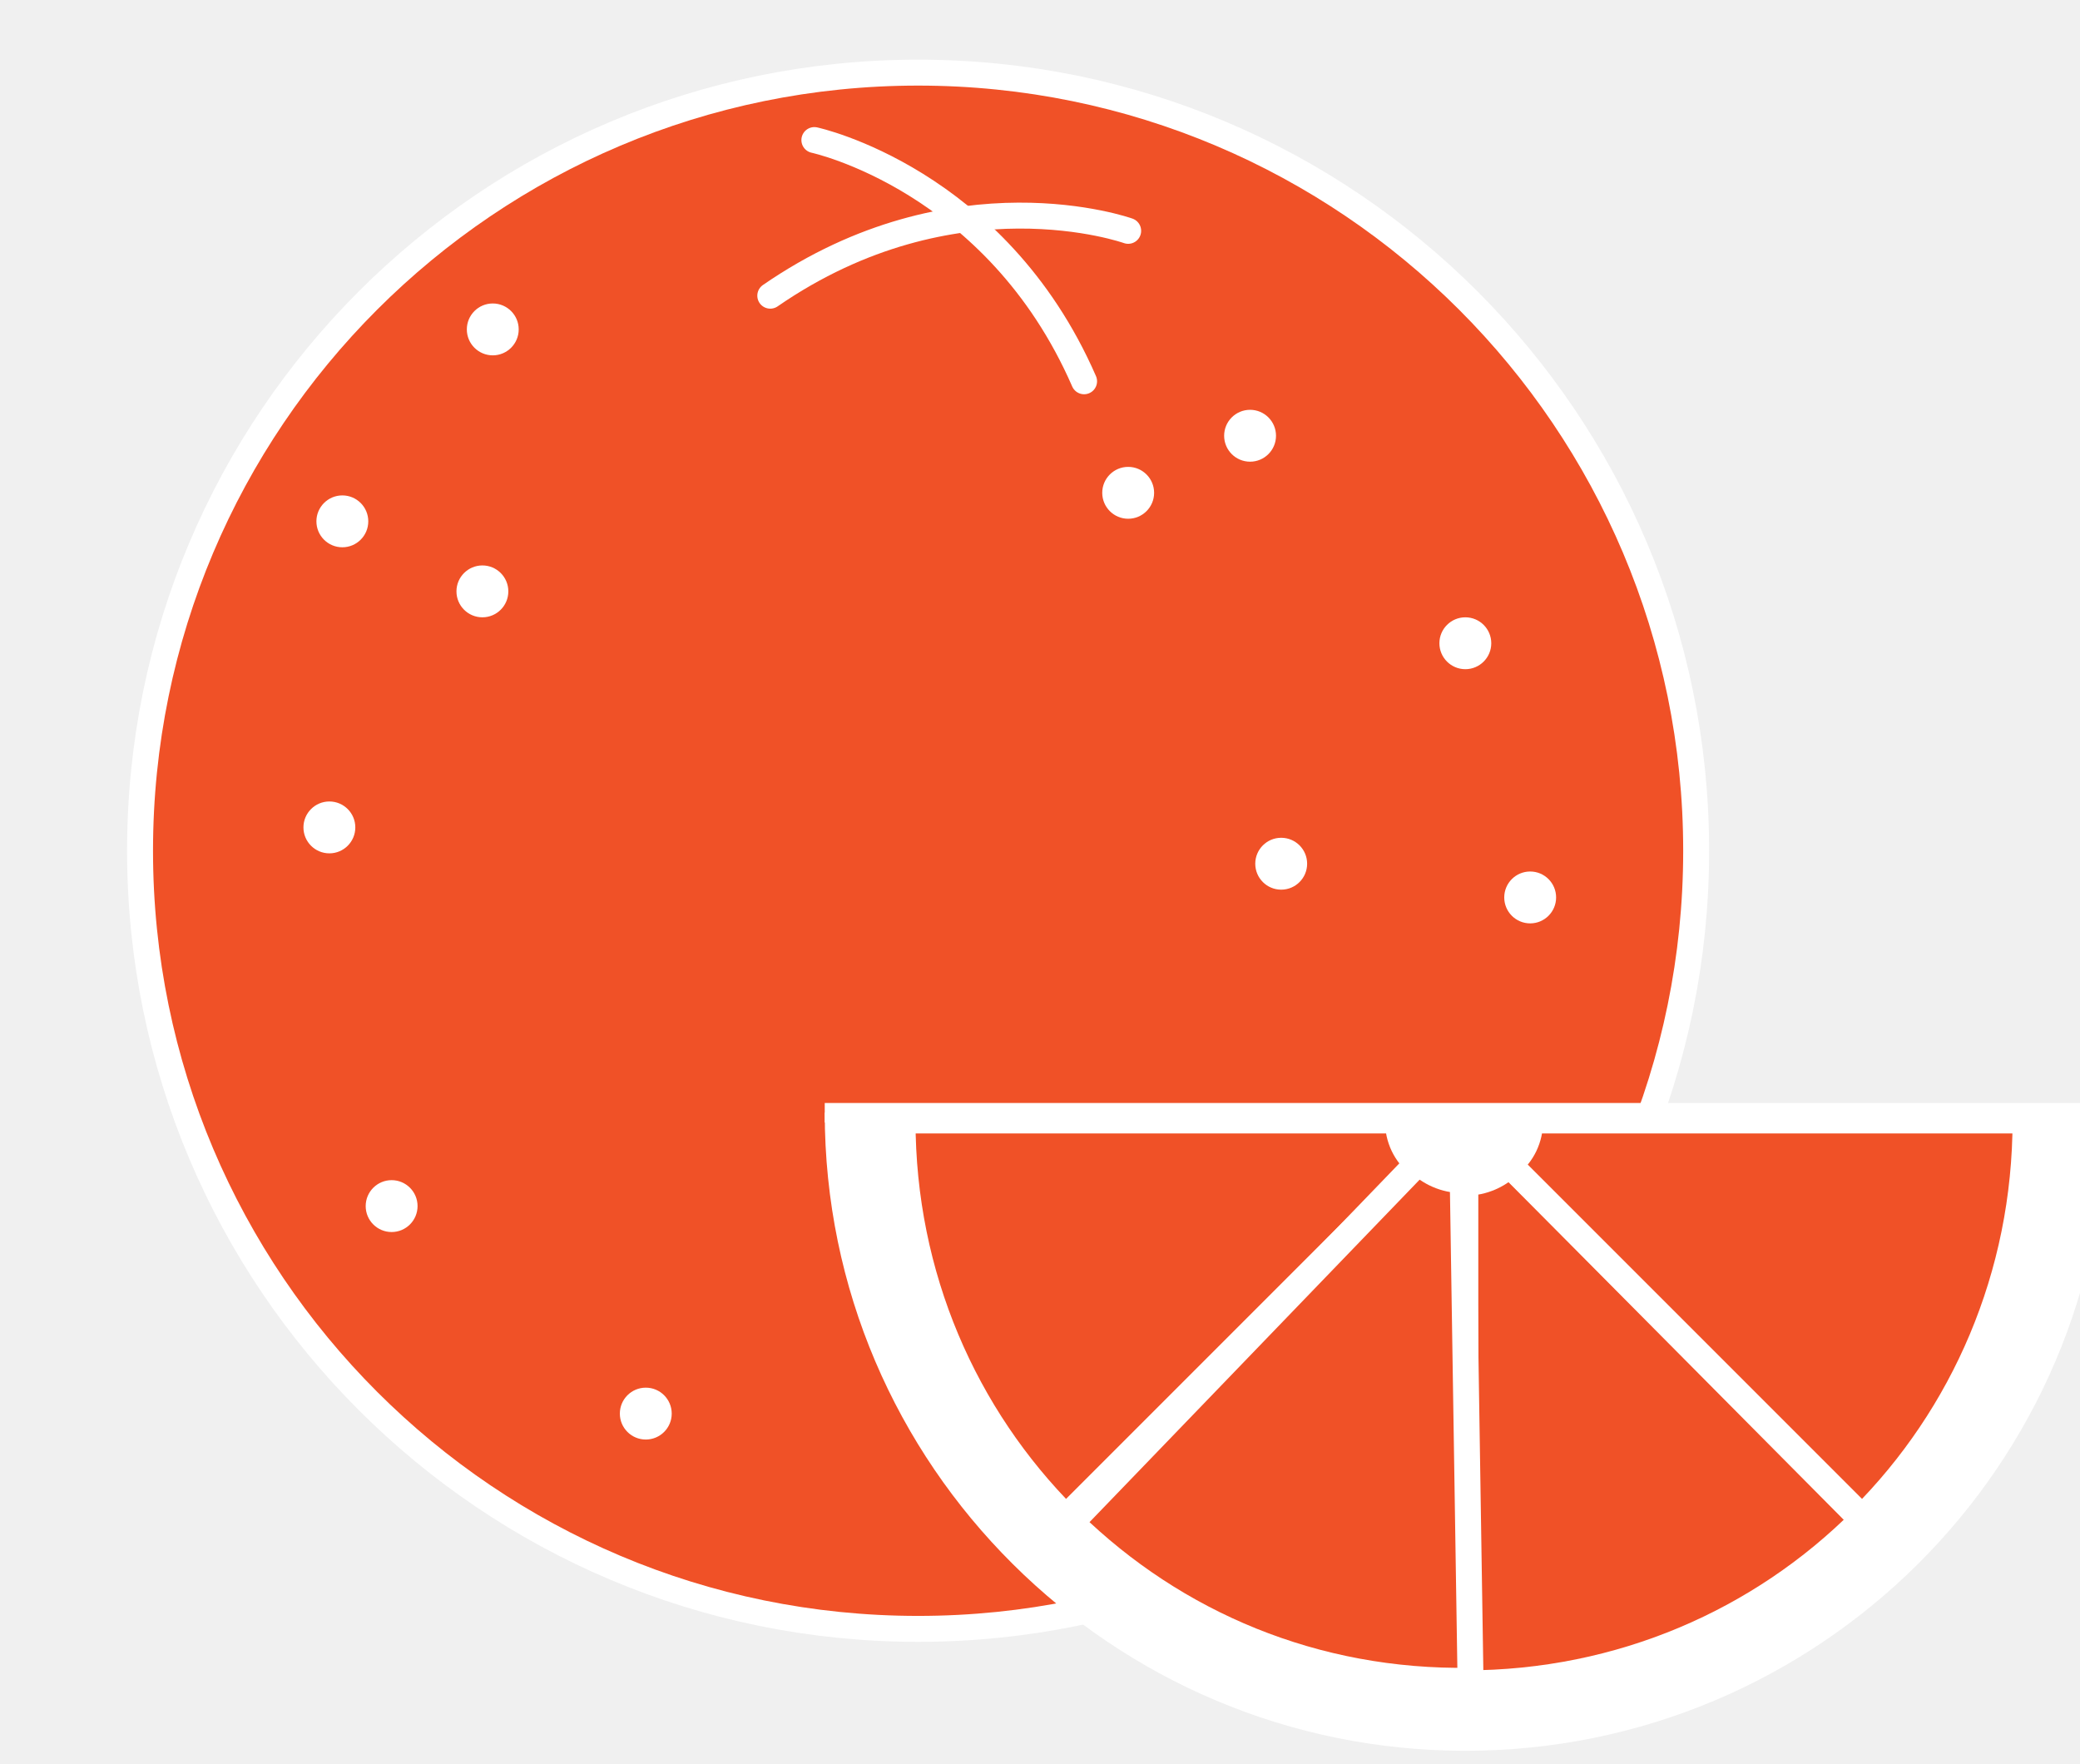
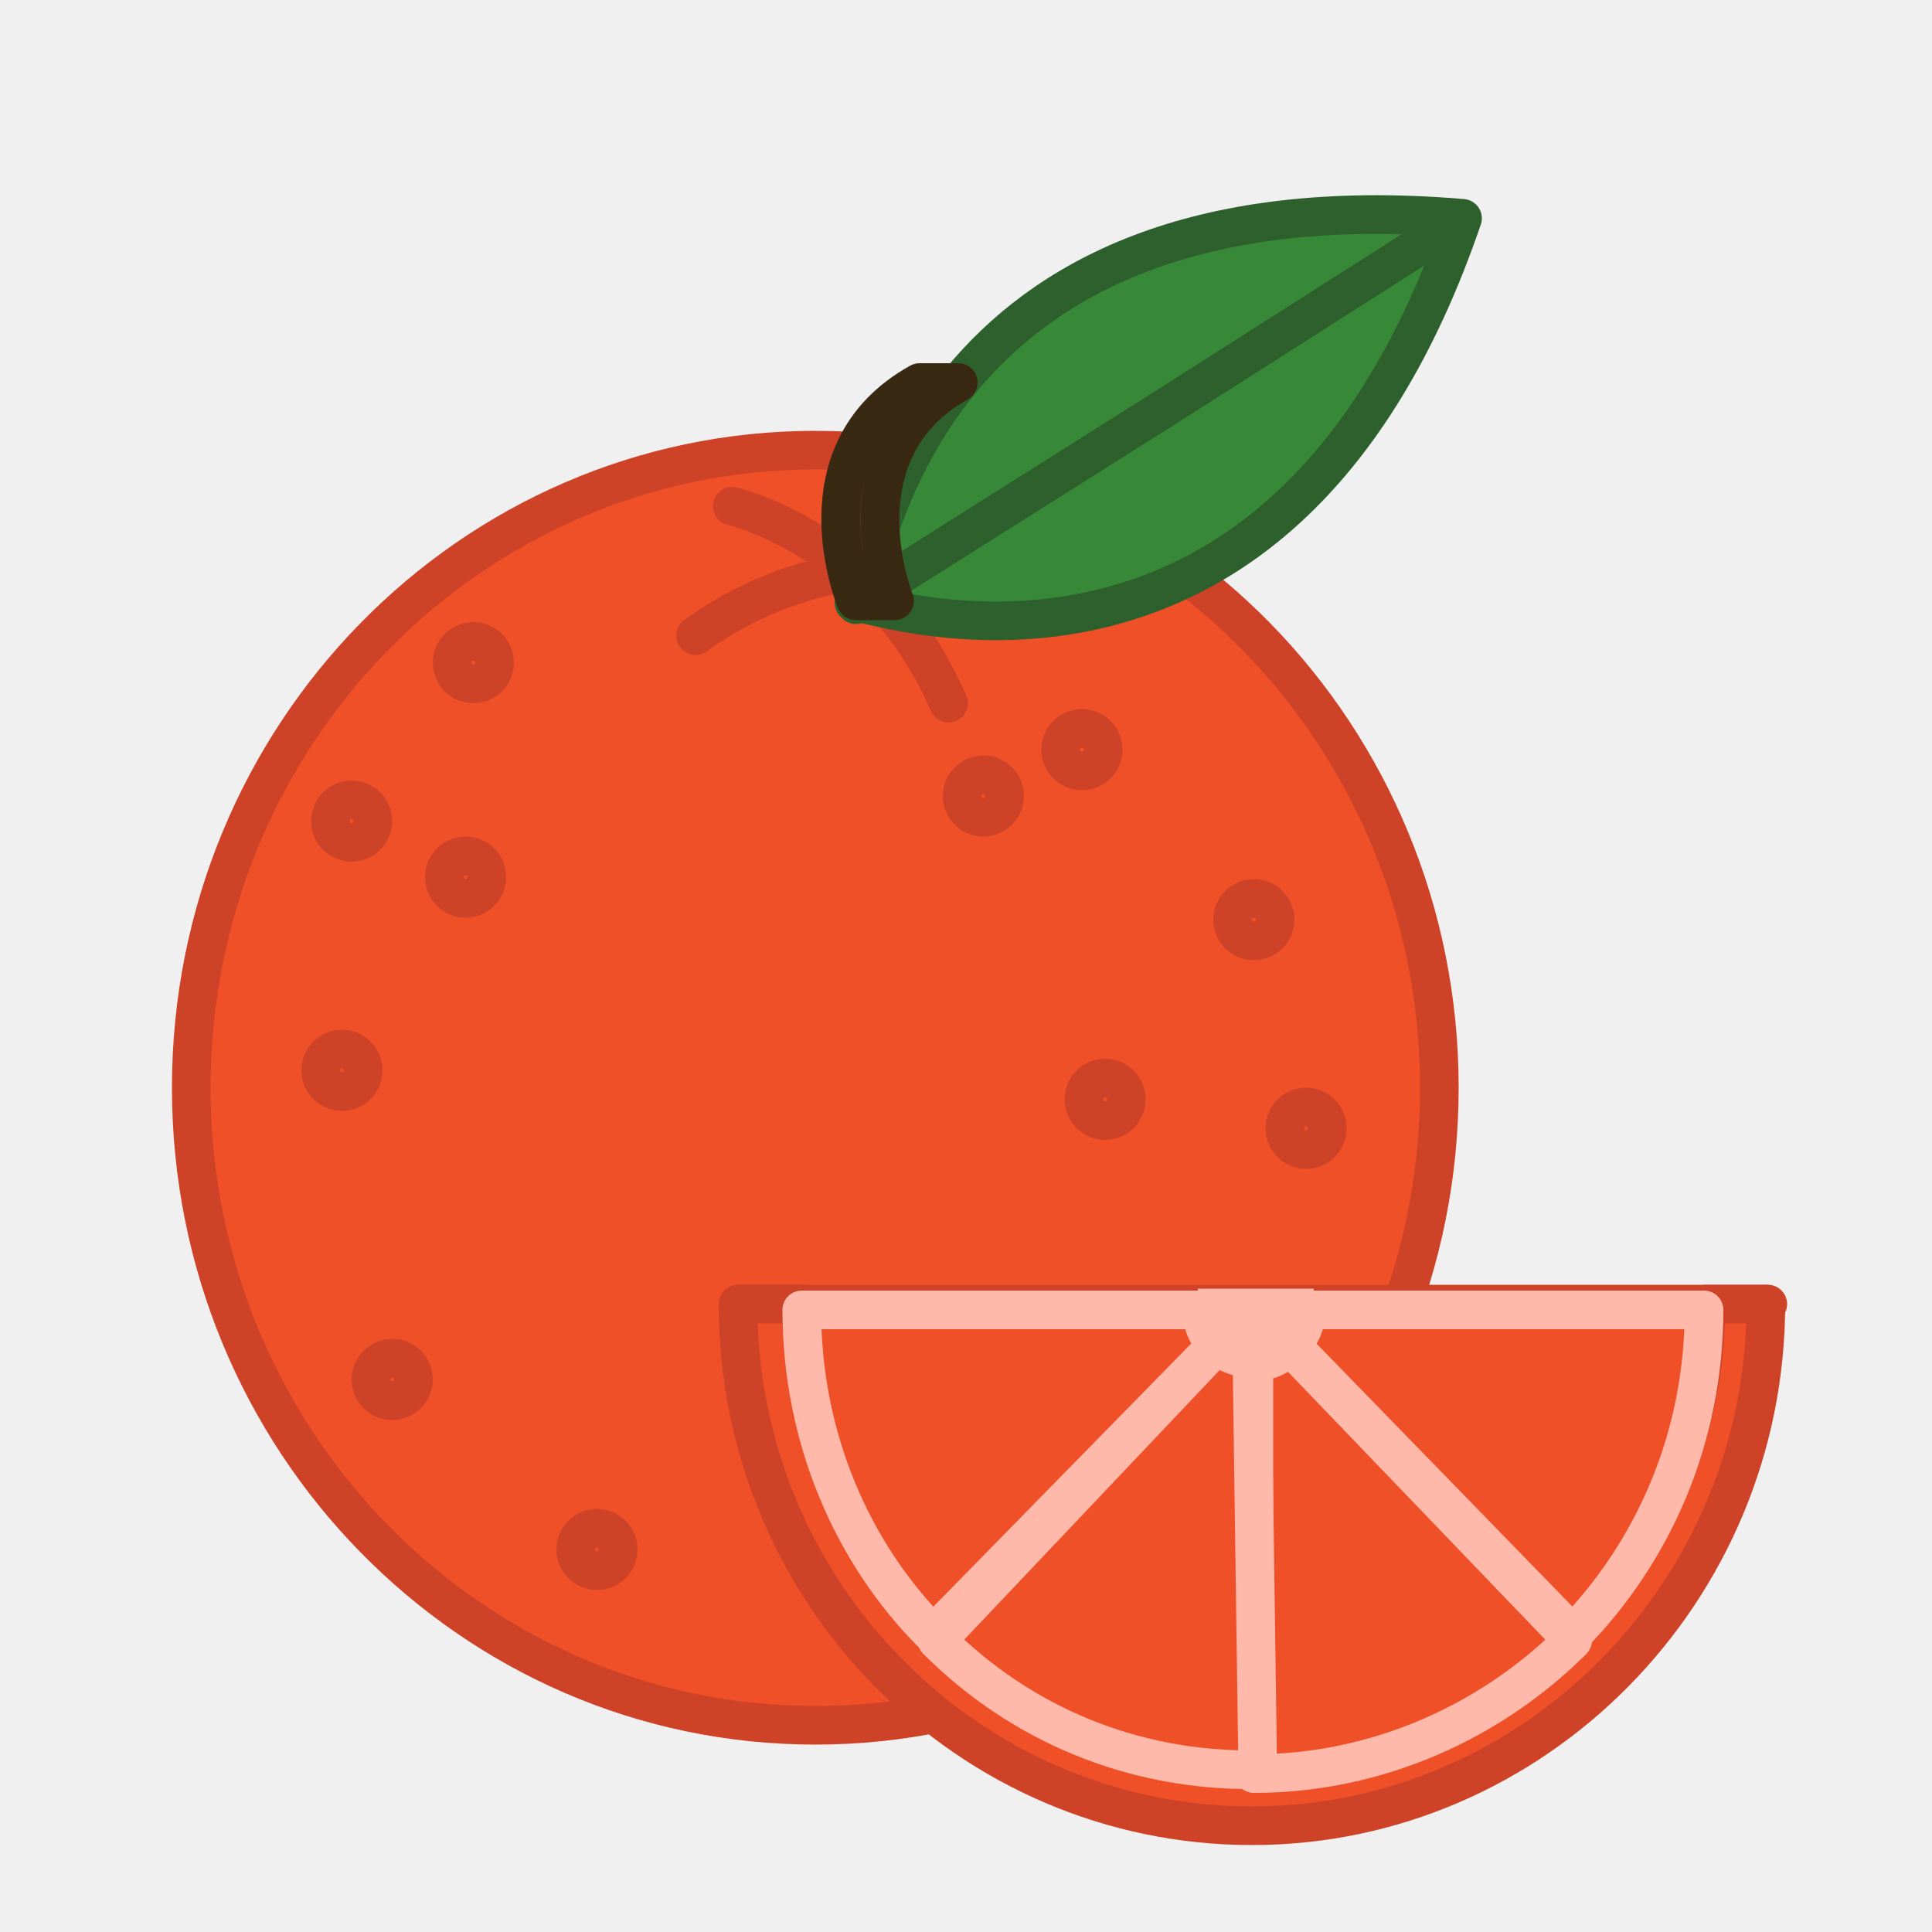
- <svg xmlns="http://www.w3.org/2000/svg" version="1.1" id="Layer_1" x="0px" y="0px" viewBox="0 0 80.2 68" style="enable-background:new 0 0 80.2 68;" xml:space="preserve">
+ <svg xmlns="http://www.w3.org/2000/svg" version="1.1" id="Layer_1" x="0px" y="0px" viewBox="0 0 100 100" style="enable-background:new 0 0 100 100;" xml:space="preserve">
  <style type="text/css">
- 	.st0{fill:#F05127;stroke:#FFFFFF;stroke-miterlimit:10;}
- 	.st1{fill:#FFFFFF;}
- 	.st2{fill:none;stroke:#FFFFFF;stroke-linecap:round;stroke-linejoin:round;stroke-miterlimit:10;}
- 	.st3{fill:none;stroke:#FFFFFF;stroke-width:0.75;stroke-miterlimit:10;}
- 	.st4{fill:#FFFFFF;stroke:#FFFFFF;stroke-miterlimit:10;}
+ 	.st0{fill:#F05027;stroke:#CE4328;stroke-width:2;stroke-linecap:round;stroke-linejoin:round;stroke-miterlimit:10;}
+ 	.st1{fill:none;stroke:#CE4328;stroke-width:2;stroke-linecap:round;stroke-linejoin:round;stroke-miterlimit:10;}
+ 	.st2{fill:#FFB9AB;}
+ 	.st3{fill:#378937;stroke:#2D602D;stroke-width:2;stroke-linecap:round;stroke-linejoin:round;stroke-miterlimit:10;}
+ 	.st4{fill:none;stroke:#2D602D;stroke-width:2;stroke-linecap:round;stroke-linejoin:round;stroke-miterlimit:10;}
+ 	.st5{fill:#4F3719;stroke:#3A2912;stroke-width:2;stroke-linecap:round;stroke-linejoin:round;stroke-miterlimit:10;}
+ 	.st6{fill:#F05027;stroke:#FFB9AB;stroke-width:2;stroke-linecap:round;stroke-linejoin:round;stroke-miterlimit:10;}
</style>
  <g>
+     <ellipse class="st0" cx="42.2" cy="56.3" rx="32.3" ry="33" />
+     <ellipse class="st0" cx="67.6" cy="58.4" rx="1.1" ry="1.1" />
+     <ellipse class="st0" cx="24.5" cy="34.3" rx="1.1" ry="1.1" />
+     <ellipse class="st0" cx="18.2" cy="42.5" rx="1.1" ry="1.1" />
+     <ellipse class="st0" cx="17.7" cy="55.4" rx="1.1" ry="1.1" />
+     <ellipse class="st0" cx="24.1" cy="45.4" rx="1.1" ry="1.1" />
+     <ellipse class="st0" cx="20.3" cy="71.4" rx="1.1" ry="1.1" />
+     <ellipse class="st0" cx="30.9" cy="80.2" rx="1.1" ry="1.1" />
+     <ellipse class="st0" cx="57.2" cy="56.9" rx="1.1" ry="1.1" />
+     <ellipse class="st0" cx="56" cy="38.8" rx="1.1" ry="1.1" />
+     <ellipse class="st0" cx="50.9" cy="41.2" rx="1.1" ry="1.1" />
+     <ellipse class="st0" cx="64.9" cy="47.6" rx="1.1" ry="1.1" />
+     <ellipse class="st0" cx="64" cy="69.6" rx="1.1" ry="1.1" />
    <g>
-       <circle class="st0" cx="35.4" cy="32.8" r="30" />
-       <circle class="st1" cx="59" cy="34.6" r="1" />
-       <circle class="st1" cx="19" cy="12.7" r="1" />
-       <circle class="st1" cx="13.2" cy="20.1" r="1" />
-       <circle class="st1" cx="12.7" cy="31.9" r="1" />
-       <circle class="st1" cx="18.6" cy="22.8" r="1" />
-       <circle class="st1" cx="15.1" cy="46.5" r="1" />
-       <circle class="st1" cx="24.9" cy="54.5" r="1" />
-       <circle class="st1" cx="49.4" cy="33.3" r="1" />
-       <circle class="st1" cx="48.2" cy="16.8" r="1" />
-       <circle class="st1" cx="43.5" cy="19" r="1" />
-       <circle class="st1" cx="56.5" cy="24.8" r="1" />
-       <circle class="st1" cx="55.7" cy="44.8" r="1" />
-       <g>
-         <path class="st2" d="M31.4,5.4c0,0,7,1.5,10.4,9.3" />
-         <path class="st2" d="M43.5,8.9c0,0-6.7-2.4-13.8,2.5" />
-       </g>
-     </g>
-     <g>
-       <line class="st3" x1="31.8" y1="42.9" x2="81.2" y2="42.9" />
-       <g>
-         <path class="st0" d="M56.5,45.6v19.3c6,0,11.4-2.4,15.3-6.3L58.2,44.9C57.8,45.3,57.2,45.6,56.5,45.6z" />
-         <path class="st0" d="M34.8,43.2c0,6,2.4,11.4,6.3,15.3l13.6-13.6c-0.5-0.4-0.8-1-0.8-1.7H34.8z" />
-         <path class="st0" d="M58.2,44.9l13.6,13.6c3.9-3.9,6.3-9.3,6.3-15.3H59C59,43.9,58.7,44.5,58.2,44.9z" />
-         <path class="st0" d="M54.7,44.8L41.3,58.7c4,3.9,9.4,6.2,15.4,6.1l-0.3-19.3C55.7,45.5,55.1,45.2,54.7,44.8z" />
-         <polygon class="st4" points="56.5,43.2 56.5,43.2 56.5,43.2    " />
-         <polygon class="st4" points="56.5,43.2 56.5,43.2 56.5,43.2    " />
-       </g>
-       <path class="st1" d="M78.2,42.9C78.2,42.9,78.2,42.9,78.2,42.9c0,12-9.7,21.7-21.7,21.7s-21.7-9.7-21.7-21.7c0,0,0,0,0,0h-3    c0,13.6,11.1,24.6,24.7,24.6s24.7-11,24.7-24.6H78.2z" />
-       <path class="st1" d="M53.8,43.1L53.8,43.1c0,1.5,1.2,2.8,2.8,2.8c1.5,0,2.8-1.2,2.8-2.8l0,0L53.8,43.1z" />
+       <path class="st0" d="M37.9,26.2c0,0,7.5,1.7,11.2,10.2" />
+       <path class="st0" d="M50.9,30.1c0,0-7.2-2.7-14.9,2.8" />
    </g>
  </g>
+   <line class="st1" x1="38.3" y1="67.5" x2="91.5" y2="67.5" />
+   <path class="st0" d="M88.3,67.5L88.3,67.5c0,13.2-10.5,23.8-23.3,23.8S41.5,80.7,41.5,67.5l0,0h-3.3c0,15,12,27,26.6,27  s26.6-12.1,26.6-27C91.5,67.5,88.3,67.5,88.3,67.5z" />
+   <path class="st2" d="M62,66.7L62,66.7c0,2.2,1.3,4.2,3,4.2c1.6,0,3-1.8,3-4.2l0,0H62z" />
+   <g>
+     <path class="st3" d="M75.7,11.3L60,21.3L75.7,11.3C47.3,8.9,45.4,29.4,44.3,31.1l-0.1,0.1c0,0,0,0,0.1,0v0.1l0.1-0.1   C45.7,31.3,66.4,38.5,75.7,11.3z" />
+     <line class="st4" x1="60" y1="21.3" x2="44.3" y2="31.2" />
+   </g>
+   <path class="st5" d="M46.3,31.1c0,0-3.1-7.7,3.3-11.3h-2c-6.5,3.6-3.3,11.3-3.3,11.3S46.3,31.1,46.3,31.1z" />
+   <g>
+     <path class="st6" d="M64.9,70.5v21.3c6.4,0,12.3-2.7,16.5-6.9L66.8,69.7C66.3,70.1,65.7,70.5,64.9,70.5z" />
+     <path class="st6" d="M41.5,67.8c0,6.6,2.6,12.6,6.8,16.8l14.7-15c-0.5-0.4-0.8-1.1-0.8-1.8H41.5z" />
+     <path class="st6" d="M66.8,69.6l14.6,15c4.2-4.3,6.8-10.2,6.8-16.8H67.6C67.6,68.6,67.3,69.2,66.8,69.6z" />
+     <path class="st6" d="M63,69.6L48.5,84.9c4.3,4.3,10.1,6.8,16.6,6.7l-0.3-21.3C64,70.3,63.4,70,63,69.6z" />
+     <path class="st6" d="M64.9,67.8L64.9,67.8L64.9,67.8z" />
+     <path class="st6" d="M64.9,67.8L64.9,67.8L64.9,67.8z" />
+   </g>
</svg>
